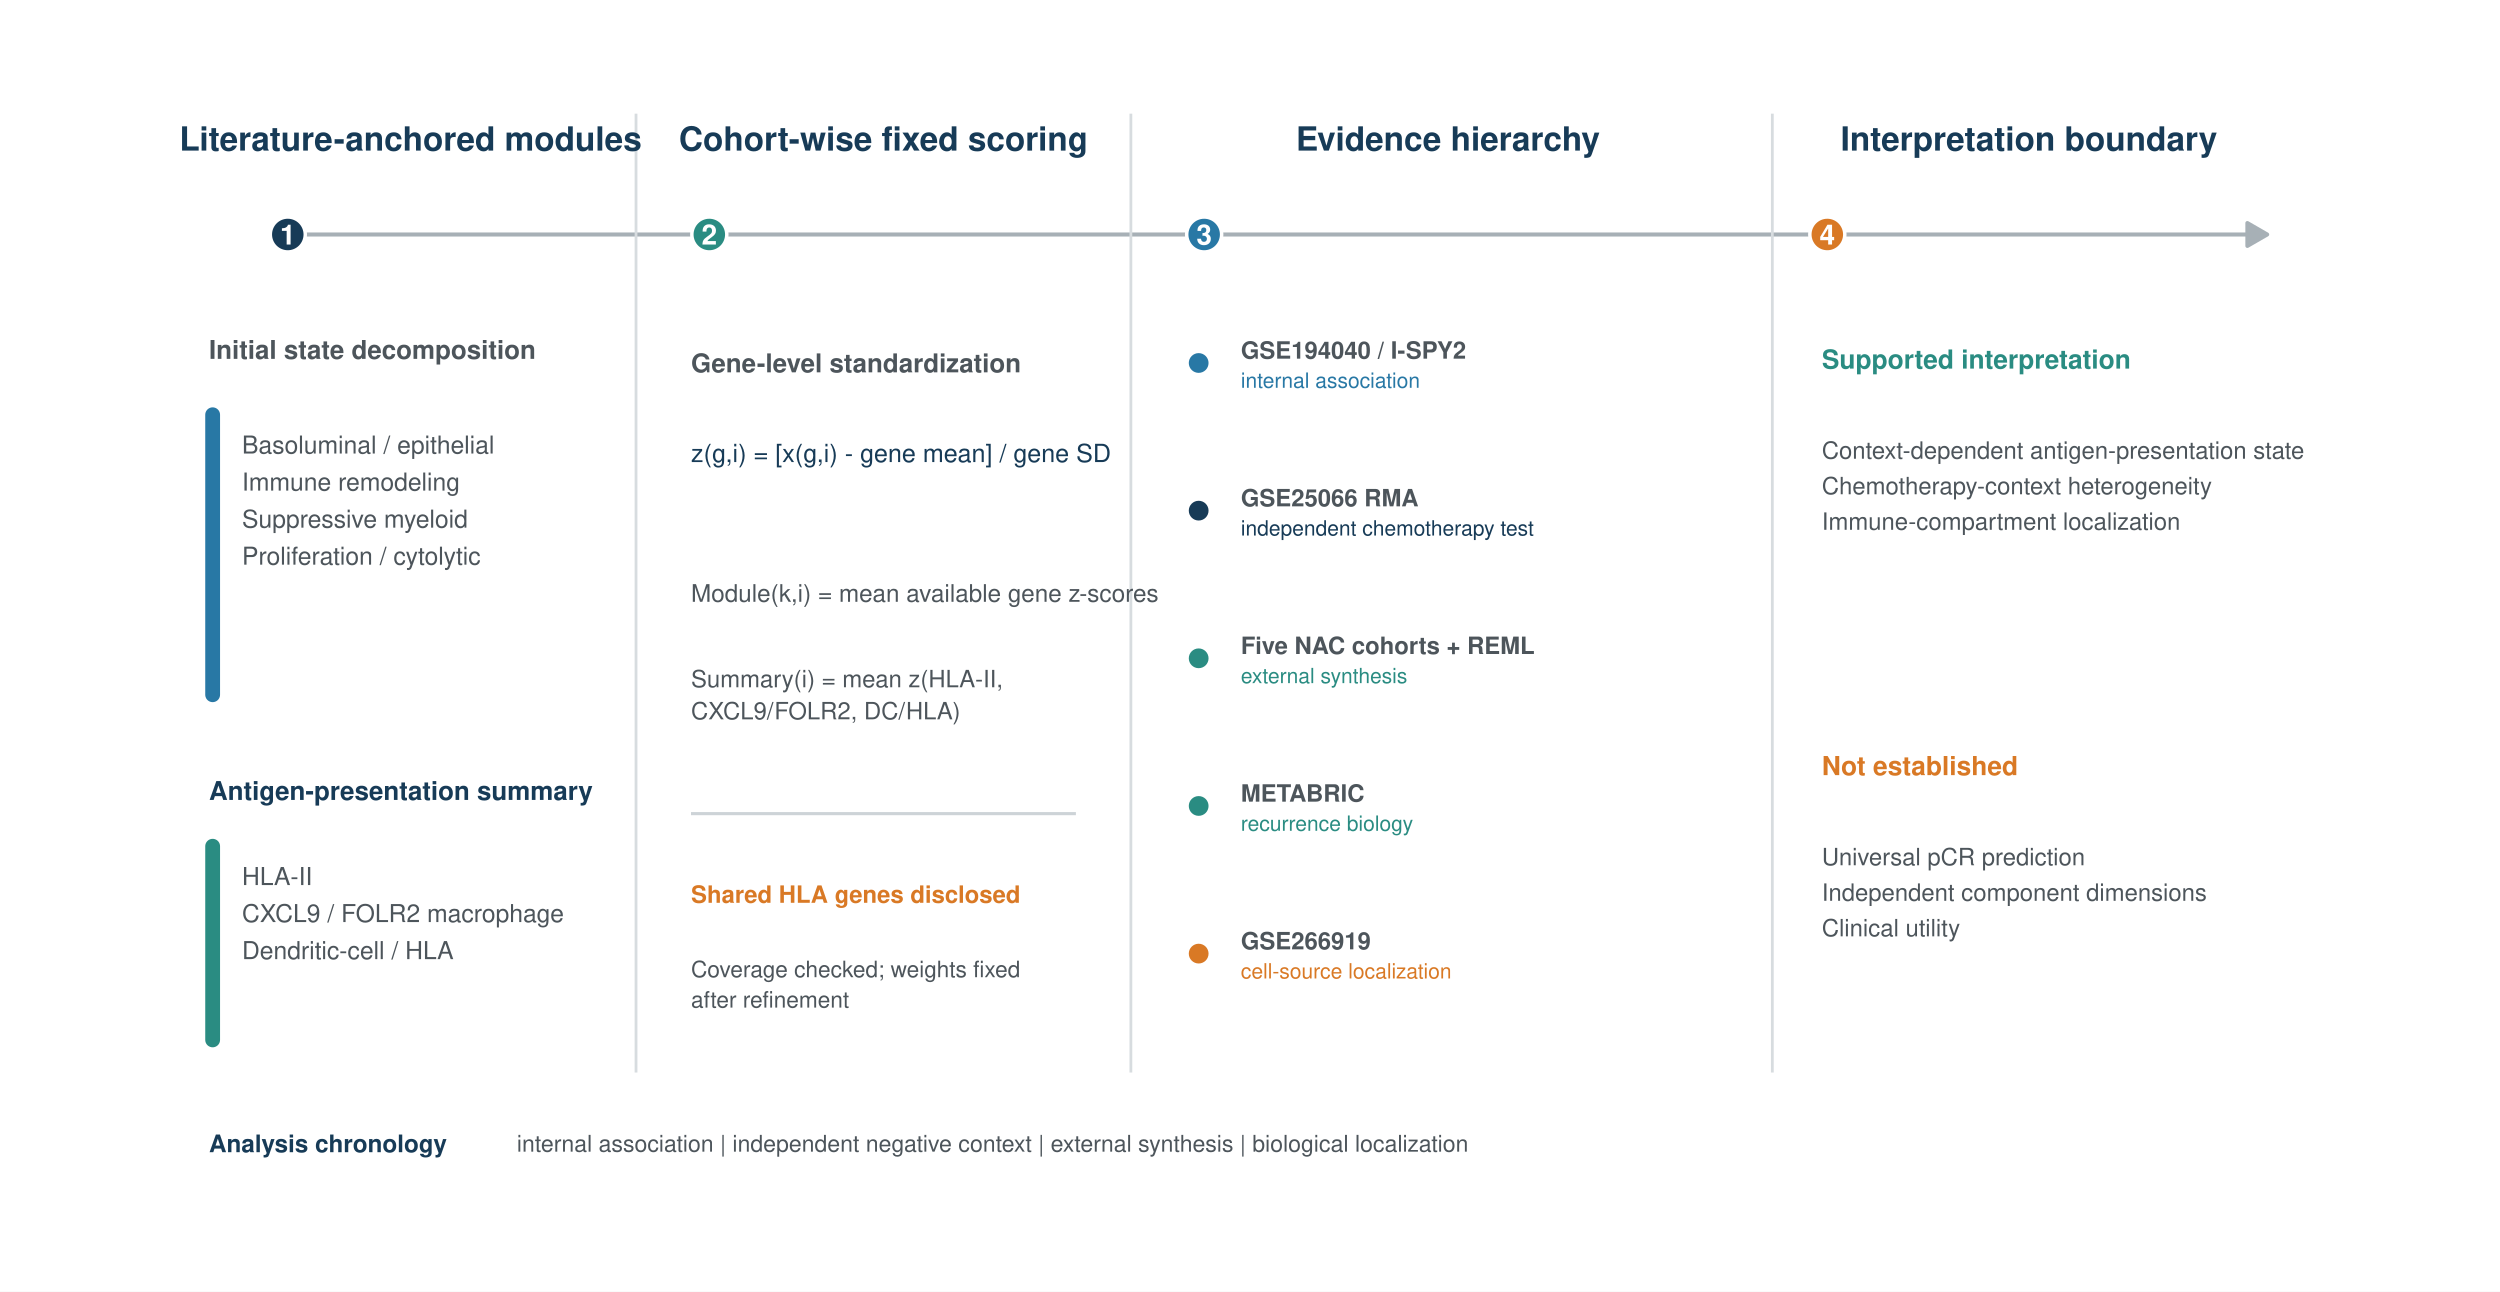
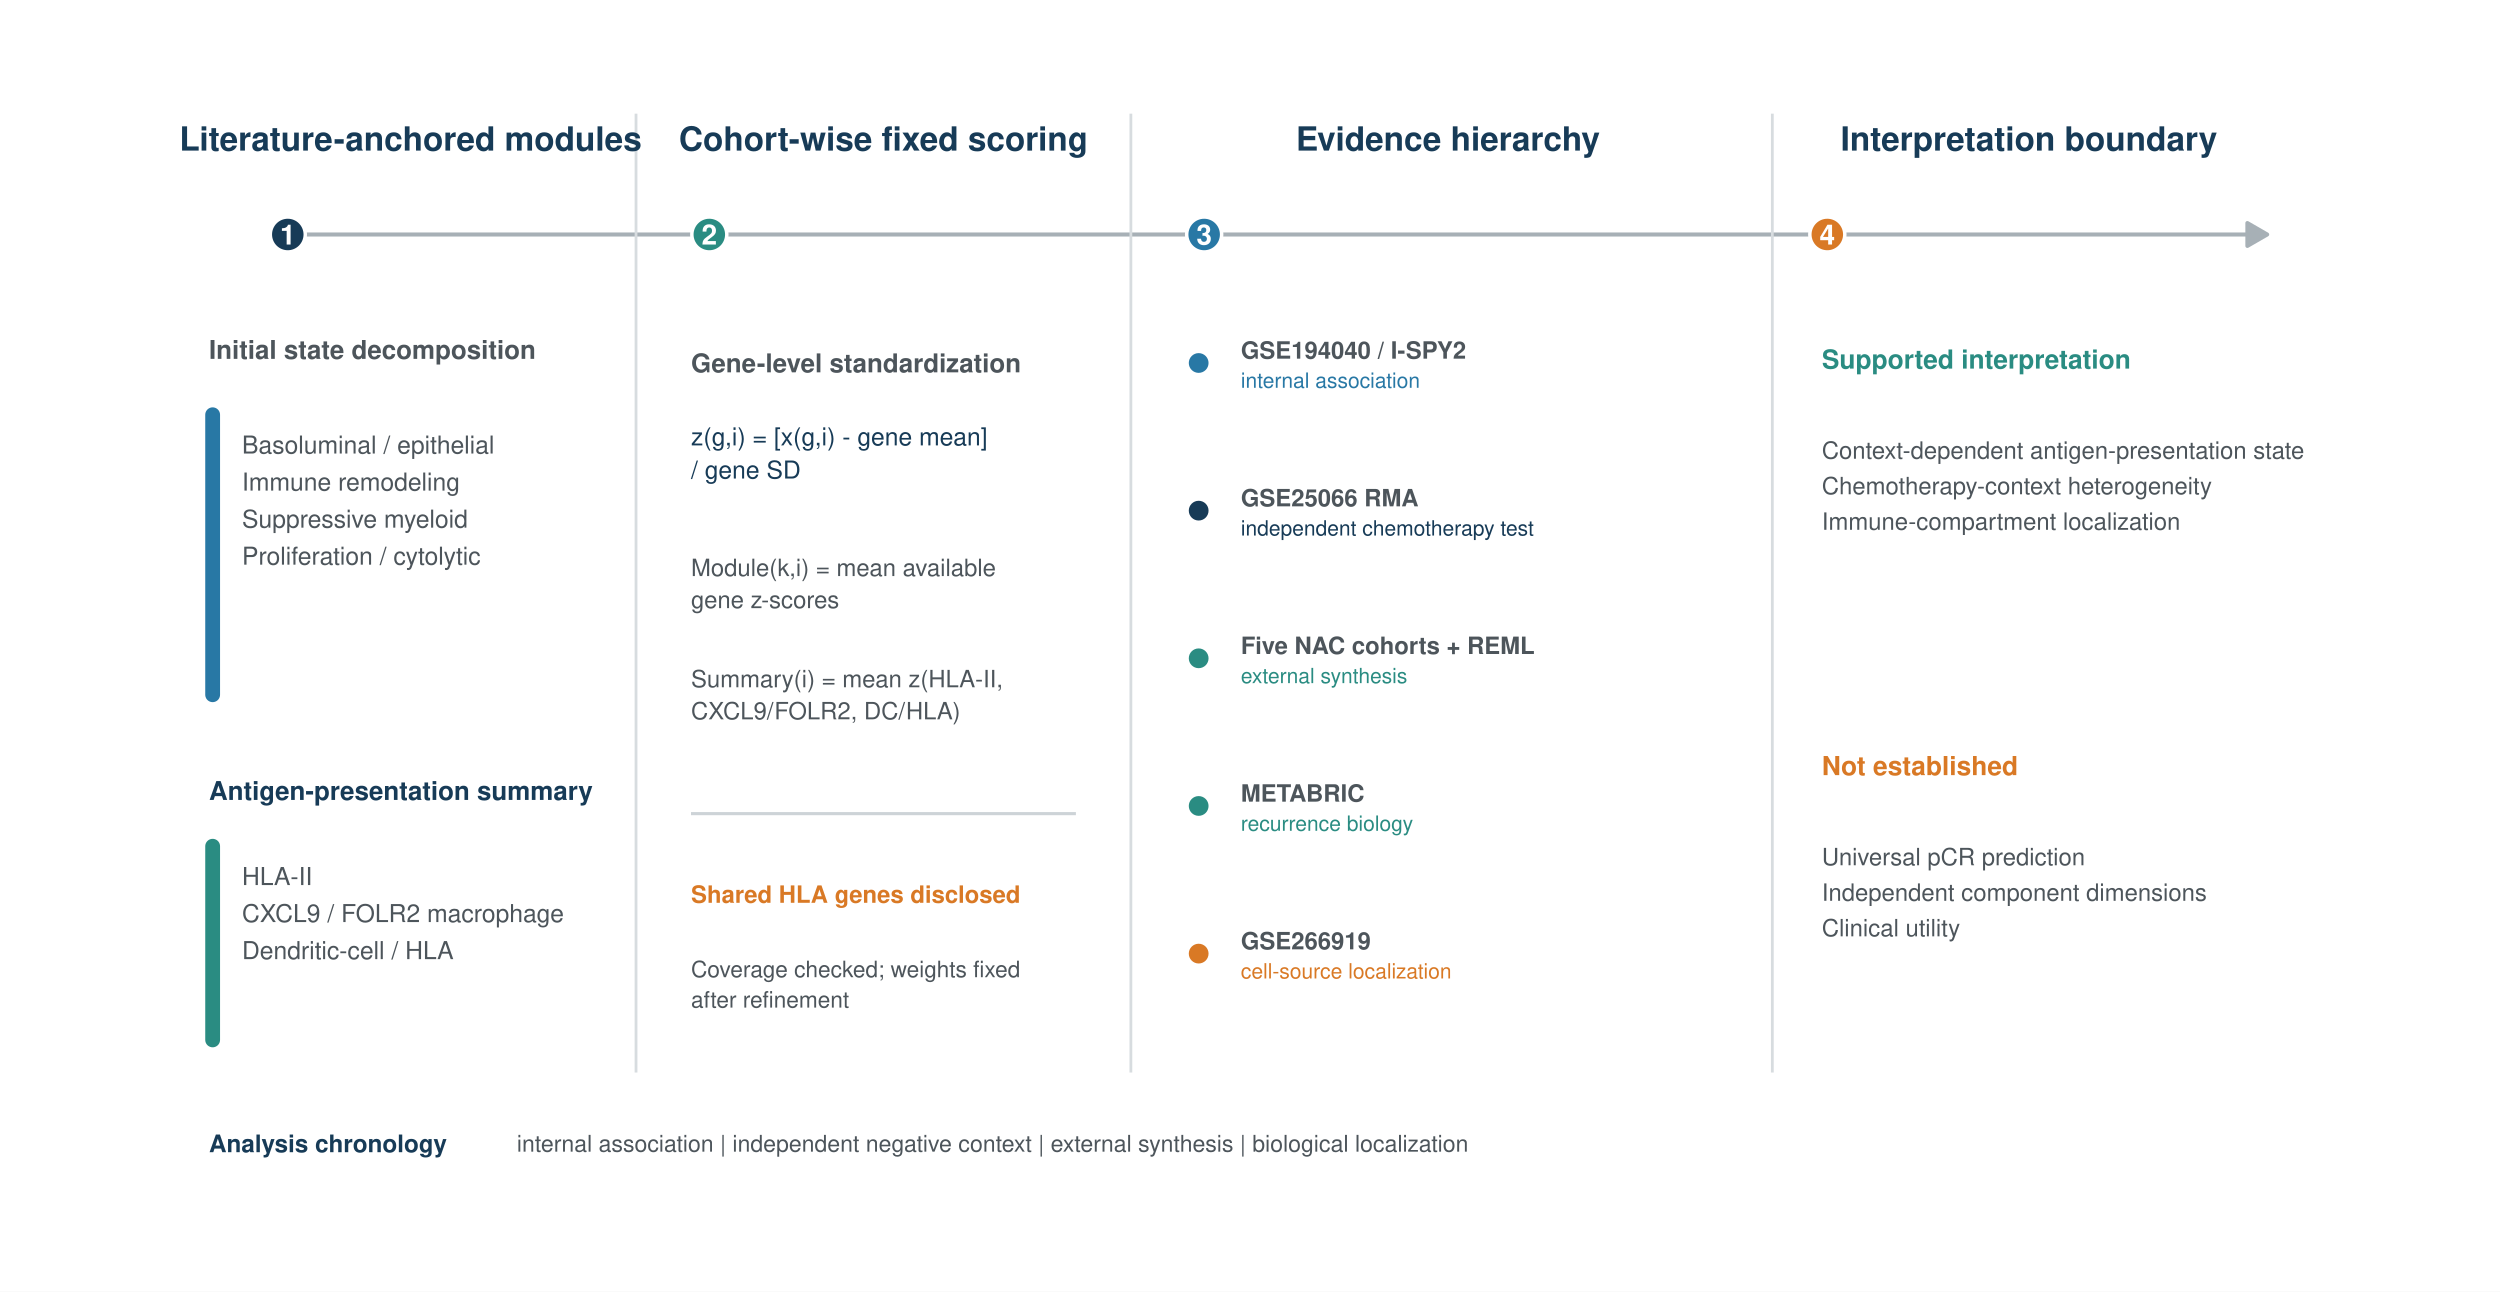
<svg xmlns="http://www.w3.org/2000/svg" width="864.00pt" height="446.40pt" viewBox="0 0 864.00 446.40">
  <g class="svglite">
    <defs>
      <style type="text/css">
    .svglite line, .svglite polyline, .svglite polygon, .svglite path, .svglite rect, .svglite circle {
      fill: none;
      stroke: #000000;
      stroke-linecap: round;
      stroke-linejoin: round;
      stroke-miterlimit: 10.00;
    }
    .svglite text {
      white-space: pre;
    }
    .svglite g.glyphgroup path {
      fill: inherit;
      stroke: none;
    }
  </style>
    </defs>
    <rect width="100%" height="100%" style="stroke: none; fill: #FFFFFF;" />
    <defs>
      <clipPath id="cpMC4wMHw4NjQuMDB8MC4wMHw0NDYuNDA=">
        <rect x="0.00" y="0.00" width="864.00" height="446.40" />
      </clipPath>
    </defs>
    <g clip-path="url(#cpMC4wMHw4NjQuMDB8MC4wMHw0NDYuNDA=)">
      <rect x="0.00" y="0.00" width="864.00" height="446.40" style="stroke-width: 0.00; stroke: none;" />
      <line x1="96.29" y1="81.04" x2="783.54" y2="81.04" style="stroke-width: 1.39; stroke: #A7B0B6; stroke-linecap: butt;" />
      <polygon points="776.69,85.00 783.54,81.04 776.69,77.08 " style="stroke-width: 1.39; stroke: #A7B0B6; stroke-linecap: butt; fill: #A7B0B6;" />
      <line x1="219.81" y1="370.66" x2="219.81" y2="39.29" style="stroke-width: 0.96; stroke: #D7DCDF; stroke-linecap: butt;" />
      <line x1="390.83" y1="370.66" x2="390.83" y2="39.29" style="stroke-width: 0.96; stroke: #D7DCDF; stroke-linecap: butt;" />
      <line x1="612.52" y1="370.66" x2="612.52" y2="39.29" style="stroke-width: 0.96; stroke: #D7DCDF; stroke-linecap: butt;" />
      <circle cx="99.46" cy="81.04" r="6.04" style="stroke-width: 1.20; stroke: #FFFFFF; fill: #173B57;" />
      <circle cx="245.14" cy="81.04" r="6.04" style="stroke-width: 1.20; stroke: #FFFFFF; fill: #2A8C82;" />
      <circle cx="416.16" cy="81.04" r="6.04" style="stroke-width: 1.20; stroke: #FFFFFF; fill: #2878A5;" />
      <circle cx="631.52" cy="81.04" r="6.04" style="stroke-width: 1.20; stroke: #FFFFFF; fill: #D97925;" />
      <text x="99.46" y="84.52" text-anchor="middle" style="font-size: 9.67px; font-weight: bold;fill: #FFFFFF; font-family: &quot;Helvetica&quot;;" textLength="5.38px" lengthAdjust="spacingAndGlyphs">1</text>
      <text x="245.14" y="84.52" text-anchor="middle" style="font-size: 9.67px; font-weight: bold;fill: #FFFFFF; font-family: &quot;Helvetica&quot;;" textLength="5.38px" lengthAdjust="spacingAndGlyphs">2</text>
      <text x="416.16" y="84.52" text-anchor="middle" style="font-size: 9.67px; font-weight: bold;fill: #FFFFFF; font-family: &quot;Helvetica&quot;;" textLength="5.38px" lengthAdjust="spacingAndGlyphs">3</text>
      <text x="631.52" y="84.52" text-anchor="middle" style="font-size: 9.67px; font-weight: bold;fill: #FFFFFF; font-family: &quot;Helvetica&quot;;" textLength="5.38px" lengthAdjust="spacingAndGlyphs">4</text>
      <text x="141.90" y="52.05" text-anchor="middle" style="font-size: 11.52px; font-weight: bold;fill: #173B57; font-family: &quot;Helvetica&quot;;" textLength="159.31px" lengthAdjust="spacingAndGlyphs">Literature-anchored modules</text>
      <text x="305.32" y="52.05" text-anchor="middle" style="font-size: 11.52px; font-weight: bold;fill: #173B57; font-family: &quot;Helvetica&quot;;" textLength="141.39px" lengthAdjust="spacingAndGlyphs">Cohort-wise fixed scoring</text>
      <text x="500.41" y="52.05" text-anchor="middle" style="font-size: 11.52px; font-weight: bold;fill: #173B57; font-family: &quot;Helvetica&quot;;" textLength="105.64px" lengthAdjust="spacingAndGlyphs">Evidence hierarchy</text>
      <text x="701.20" y="52.05" text-anchor="middle" style="font-size: 11.52px; font-weight: bold;fill: #173B57; font-family: &quot;Helvetica&quot;;" textLength="129.86px" lengthAdjust="spacingAndGlyphs">Interpretation boundary</text>
      <text x="72.22" y="124.03" style="font-size: 8.96px; font-weight: bold;fill: #4D555B; font-family: &quot;Helvetica&quot;;" textLength="112.94px" lengthAdjust="spacingAndGlyphs">Initial state decomposition</text>
      <line x1="73.49" y1="240.10" x2="73.49" y2="143.34" style="stroke-width: 5.12; stroke: #2878A5;" />
      <text x="83.62" y="156.75" style="font-size: 8.54px;fill: #4D555B; font-family: &quot;Helvetica&quot;;" textLength="87.30px" lengthAdjust="spacingAndGlyphs">Basoluminal / epithelial</text>
      <text x="83.62" y="169.55" style="font-size: 8.54px;fill: #4D555B; font-family: &quot;Helvetica&quot;;" textLength="75.45px" lengthAdjust="spacingAndGlyphs">Immune remodeling</text>
      <text x="83.62" y="182.36" style="font-size: 8.54px;fill: #4D555B; font-family: &quot;Helvetica&quot;;" textLength="78.75px" lengthAdjust="spacingAndGlyphs">Suppressive myeloid</text>
      <text x="83.62" y="195.16" style="font-size: 8.54px;fill: #4D555B; font-family: &quot;Helvetica&quot;;" textLength="83.02px" lengthAdjust="spacingAndGlyphs">Proliferation / cytolytic</text>
      <text x="72.22" y="276.46" style="font-size: 8.96px; font-weight: bold;fill: #173B57; font-family: &quot;Helvetica&quot;;" textLength="132.36px" lengthAdjust="spacingAndGlyphs">Antigen-presentation summary</text>
      <line x1="73.49" y1="359.39" x2="73.49" y2="292.46" style="stroke-width: 5.12; stroke: #2A8C82;" />
      <text x="83.62" y="305.87" style="font-size: 8.54px;fill: #4D555B; font-family: &quot;Helvetica&quot;;" textLength="24.19px" lengthAdjust="spacingAndGlyphs">HLA-II</text>
      <text x="83.62" y="318.67" style="font-size: 8.54px;fill: #4D555B; font-family: &quot;Helvetica&quot;;" textLength="111.98px" lengthAdjust="spacingAndGlyphs">CXCL9 / FOLR2 macrophage</text>
      <text x="83.62" y="331.47" style="font-size: 8.54px;fill: #4D555B; font-family: &quot;Helvetica&quot;;" textLength="73.03px" lengthAdjust="spacingAndGlyphs">Dendritic-cell / HLA</text>
      <text x="238.81" y="128.67" style="font-size: 8.96px; font-weight: bold;fill: #4D555B; font-family: &quot;Helvetica&quot;;" textLength="113.98px" lengthAdjust="spacingAndGlyphs">Gene-level standardization</text>
-       <text x="238.81" y="159.70" style="font-size: 8.68px;fill: #173B57; font-family: &quot;Helvetica&quot;;" textLength="145.36px" lengthAdjust="spacingAndGlyphs">z(g,i) = [x(g,i) - gene mean] / gene SD</text>
-       <text x="238.81" y="207.98" style="font-size: 8.39px;fill: #4D555B; font-family: &quot;Helvetica&quot;;" textLength="162.64px" lengthAdjust="spacingAndGlyphs">Module(k,i) = mean available gene z-scores</text>
+       <text x="238.81" y="153.92" style="font-size: 8.54px;fill: #173B57; font-family: &quot;Helvetica&quot;;" textLength="102.75px" lengthAdjust="spacingAndGlyphs">z(g,i) = [x(g,i) - gene mean]</text>
+       <text x="238.81" y="165.39" style="font-size: 8.54px;fill: #173B57; font-family: &quot;Helvetica&quot;;" textLength="37.97px" lengthAdjust="spacingAndGlyphs">/ gene SD</text>
+       <text x="238.81" y="199.08" style="font-size: 8.25px;fill: #4D555B; font-family: &quot;Helvetica&quot;;" textLength="105.77px" lengthAdjust="spacingAndGlyphs">Module(k,i) = mean available</text>
+       <text x="238.81" y="210.16" style="font-size: 8.25px;fill: #4D555B; font-family: &quot;Helvetica&quot;;" textLength="51.86px" lengthAdjust="spacingAndGlyphs">gene z-scores</text>
      <text x="238.81" y="237.51" style="font-size: 8.25px;fill: #4D555B; font-family: &quot;Helvetica&quot;;" textLength="107.56px" lengthAdjust="spacingAndGlyphs">Summary(i) = mean z(HLA-II,</text>
      <text x="238.81" y="248.60" style="font-size: 8.25px;fill: #4D555B; font-family: &quot;Helvetica&quot;;" textLength="93.09px" lengthAdjust="spacingAndGlyphs">CXCL9/FOLR2, DC/HLA)</text>
      <line x1="238.81" y1="281.19" x2="371.83" y2="281.19" style="stroke-width: 1.07; stroke: #CDD3D7; stroke-linecap: butt;" />
      <text x="238.81" y="312.00" style="font-size: 8.25px; font-weight: bold;fill: #D97925; font-family: &quot;Helvetica&quot;;" textLength="113.52px" lengthAdjust="spacingAndGlyphs">Shared HLA genes disclosed</text>
      <text x="238.81" y="337.72" style="font-size: 7.82px;fill: #4D555B; font-family: &quot;Helvetica&quot;;" textLength="114.64px" lengthAdjust="spacingAndGlyphs">Coverage checked; weights fixed</text>
      <text x="238.81" y="348.23" style="font-size: 7.82px;fill: #4D555B; font-family: &quot;Helvetica&quot;;" textLength="54.73px" lengthAdjust="spacingAndGlyphs">after refinement</text>
      <circle cx="414.26" cy="125.45" r="3.91" style="stroke-width: 0.99; stroke: #FFFFFF; fill: #2878A5;" />
      <circle cx="414.26" cy="176.48" r="3.91" style="stroke-width: 0.99; stroke: #FFFFFF; fill: #173B57;" />
      <circle cx="414.26" cy="227.51" r="3.91" style="stroke-width: 0.99; stroke: #FFFFFF; fill: #2A8C82;" />
      <circle cx="414.26" cy="278.54" r="3.91" style="stroke-width: 0.99; stroke: #FFFFFF; fill: #2A8C82;" />
      <circle cx="414.26" cy="329.57" r="3.91" style="stroke-width: 0.99; stroke: #FFFFFF; fill: #D97925;" />
      <text x="428.83" y="123.96" style="font-size: 8.25px; font-weight: bold;fill: #4D555B; font-family: &quot;Helvetica&quot;;" textLength="78.02px" lengthAdjust="spacingAndGlyphs">GSE194040 / I-SPY2</text>
      <text x="428.83" y="174.99" style="font-size: 8.25px; font-weight: bold;fill: #4D555B; font-family: &quot;Helvetica&quot;;" textLength="61.47px" lengthAdjust="spacingAndGlyphs">GSE25066 RMA</text>
      <text x="428.83" y="226.02" style="font-size: 8.25px; font-weight: bold;fill: #4D555B; font-family: &quot;Helvetica&quot;;" textLength="102.05px" lengthAdjust="spacingAndGlyphs">Five NAC cohorts + REML</text>
      <text x="428.83" y="277.05" style="font-size: 8.25px; font-weight: bold;fill: #4D555B; font-family: &quot;Helvetica&quot;;" textLength="42.92px" lengthAdjust="spacingAndGlyphs">METABRIC</text>
      <text x="428.83" y="328.09" style="font-size: 8.25px; font-weight: bold;fill: #4D555B; font-family: &quot;Helvetica&quot;;" textLength="44.98px" lengthAdjust="spacingAndGlyphs">GSE266919</text>
      <text x="428.83" y="134.03" style="font-size: 7.26px;fill: #2878A5; font-family: &quot;Helvetica&quot;;" textLength="62.06px" lengthAdjust="spacingAndGlyphs">internal association</text>
      <text x="428.83" y="185.07" style="font-size: 7.26px;fill: #173B57; font-family: &quot;Helvetica&quot;;" textLength="101.58px" lengthAdjust="spacingAndGlyphs">independent chemotherapy test</text>
      <text x="428.83" y="236.10" style="font-size: 7.26px;fill: #2A8C82; font-family: &quot;Helvetica&quot;;" textLength="58.03px" lengthAdjust="spacingAndGlyphs">external synthesis</text>
      <text x="428.83" y="287.13" style="font-size: 7.26px;fill: #2A8C82; font-family: &quot;Helvetica&quot;;" textLength="59.66px" lengthAdjust="spacingAndGlyphs">recurrence biology</text>
      <text x="428.83" y="338.16" style="font-size: 7.26px;fill: #D97925; font-family: &quot;Helvetica&quot;;" textLength="72.94px" lengthAdjust="spacingAndGlyphs">cell-source localization</text>
      <text x="629.62" y="127.39" style="font-size: 9.10px; font-weight: bold;fill: #2A8C82; font-family: &quot;Helvetica&quot;;" textLength="106.69px" lengthAdjust="spacingAndGlyphs">Supported interpretation</text>
      <text x="629.62" y="158.54" style="font-size: 8.25px;fill: #4D555B; font-family: &quot;Helvetica&quot;;" textLength="168.05px" lengthAdjust="spacingAndGlyphs">Context-dependent antigen-presentation state</text>
      <text x="629.62" y="170.81" style="font-size: 8.25px;fill: #4D555B; font-family: &quot;Helvetica&quot;;" textLength="135.88px" lengthAdjust="spacingAndGlyphs">Chemotherapy-context heterogeneity</text>
      <text x="629.62" y="183.09" style="font-size: 8.25px;fill: #4D555B; font-family: &quot;Helvetica&quot;;" textLength="123.89px" lengthAdjust="spacingAndGlyphs">Immune-compartment localization</text>
      <text x="629.62" y="267.89" style="font-size: 9.10px; font-weight: bold;fill: #D97925; font-family: &quot;Helvetica&quot;;" textLength="67.78px" lengthAdjust="spacingAndGlyphs">Not established</text>
      <text x="629.62" y="299.04" style="font-size: 8.25px;fill: #4D555B; font-family: &quot;Helvetica&quot;;" textLength="91.28px" lengthAdjust="spacingAndGlyphs">Universal pCR prediction</text>
      <text x="629.62" y="311.32" style="font-size: 8.25px;fill: #4D555B; font-family: &quot;Helvetica&quot;;" textLength="133.14px" lengthAdjust="spacingAndGlyphs">Independent component dimensions</text>
      <text x="629.62" y="323.59" style="font-size: 8.25px;fill: #4D555B; font-family: &quot;Helvetica&quot;;" textLength="47.67px" lengthAdjust="spacingAndGlyphs">Clinical utility</text>
      <text x="72.22" y="398.20" style="font-size: 8.39px; font-weight: bold;fill: #173B57; font-family: &quot;Helvetica&quot;;" textLength="82.55px" lengthAdjust="spacingAndGlyphs">Analysis chronology</text>
      <text x="178.63" y="398.03" style="font-size: 7.97px;fill: #4D555B; font-family: &quot;Helvetica&quot;;" textLength="340.75px" lengthAdjust="spacingAndGlyphs">internal association  |  independent negative context  | external synthesis  |  biological localization</text>
    </g>
  </g>
</svg>
